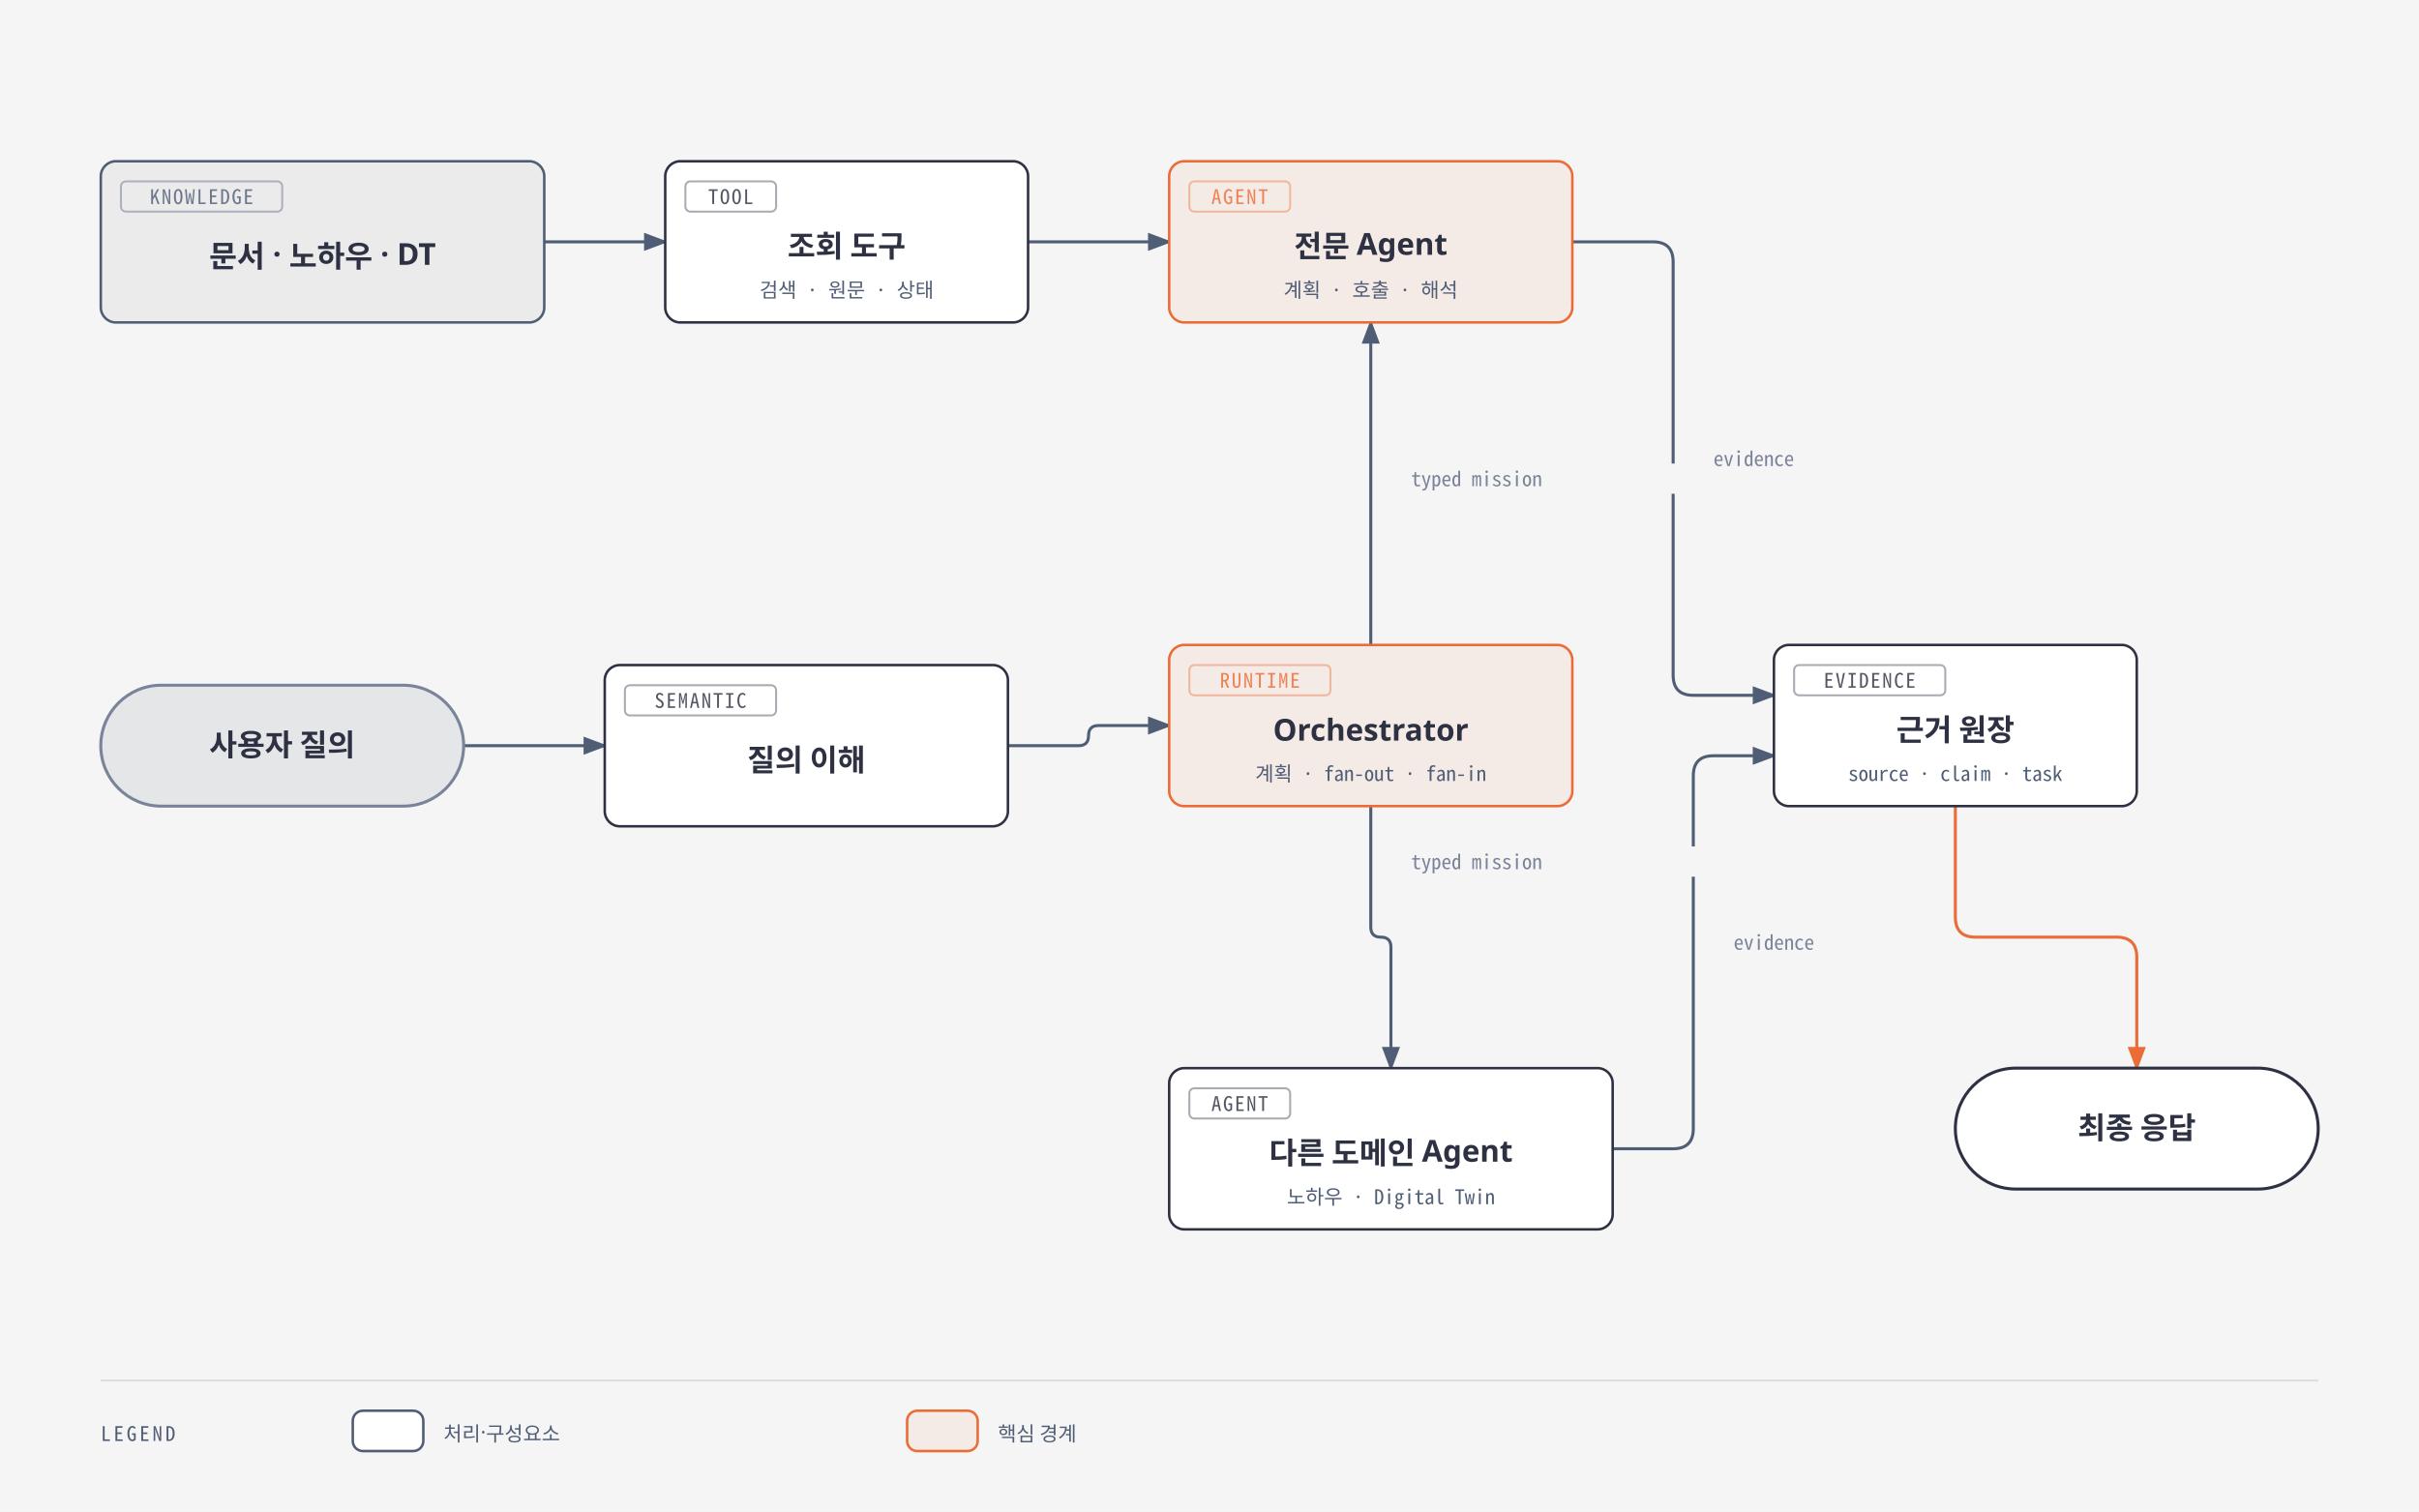
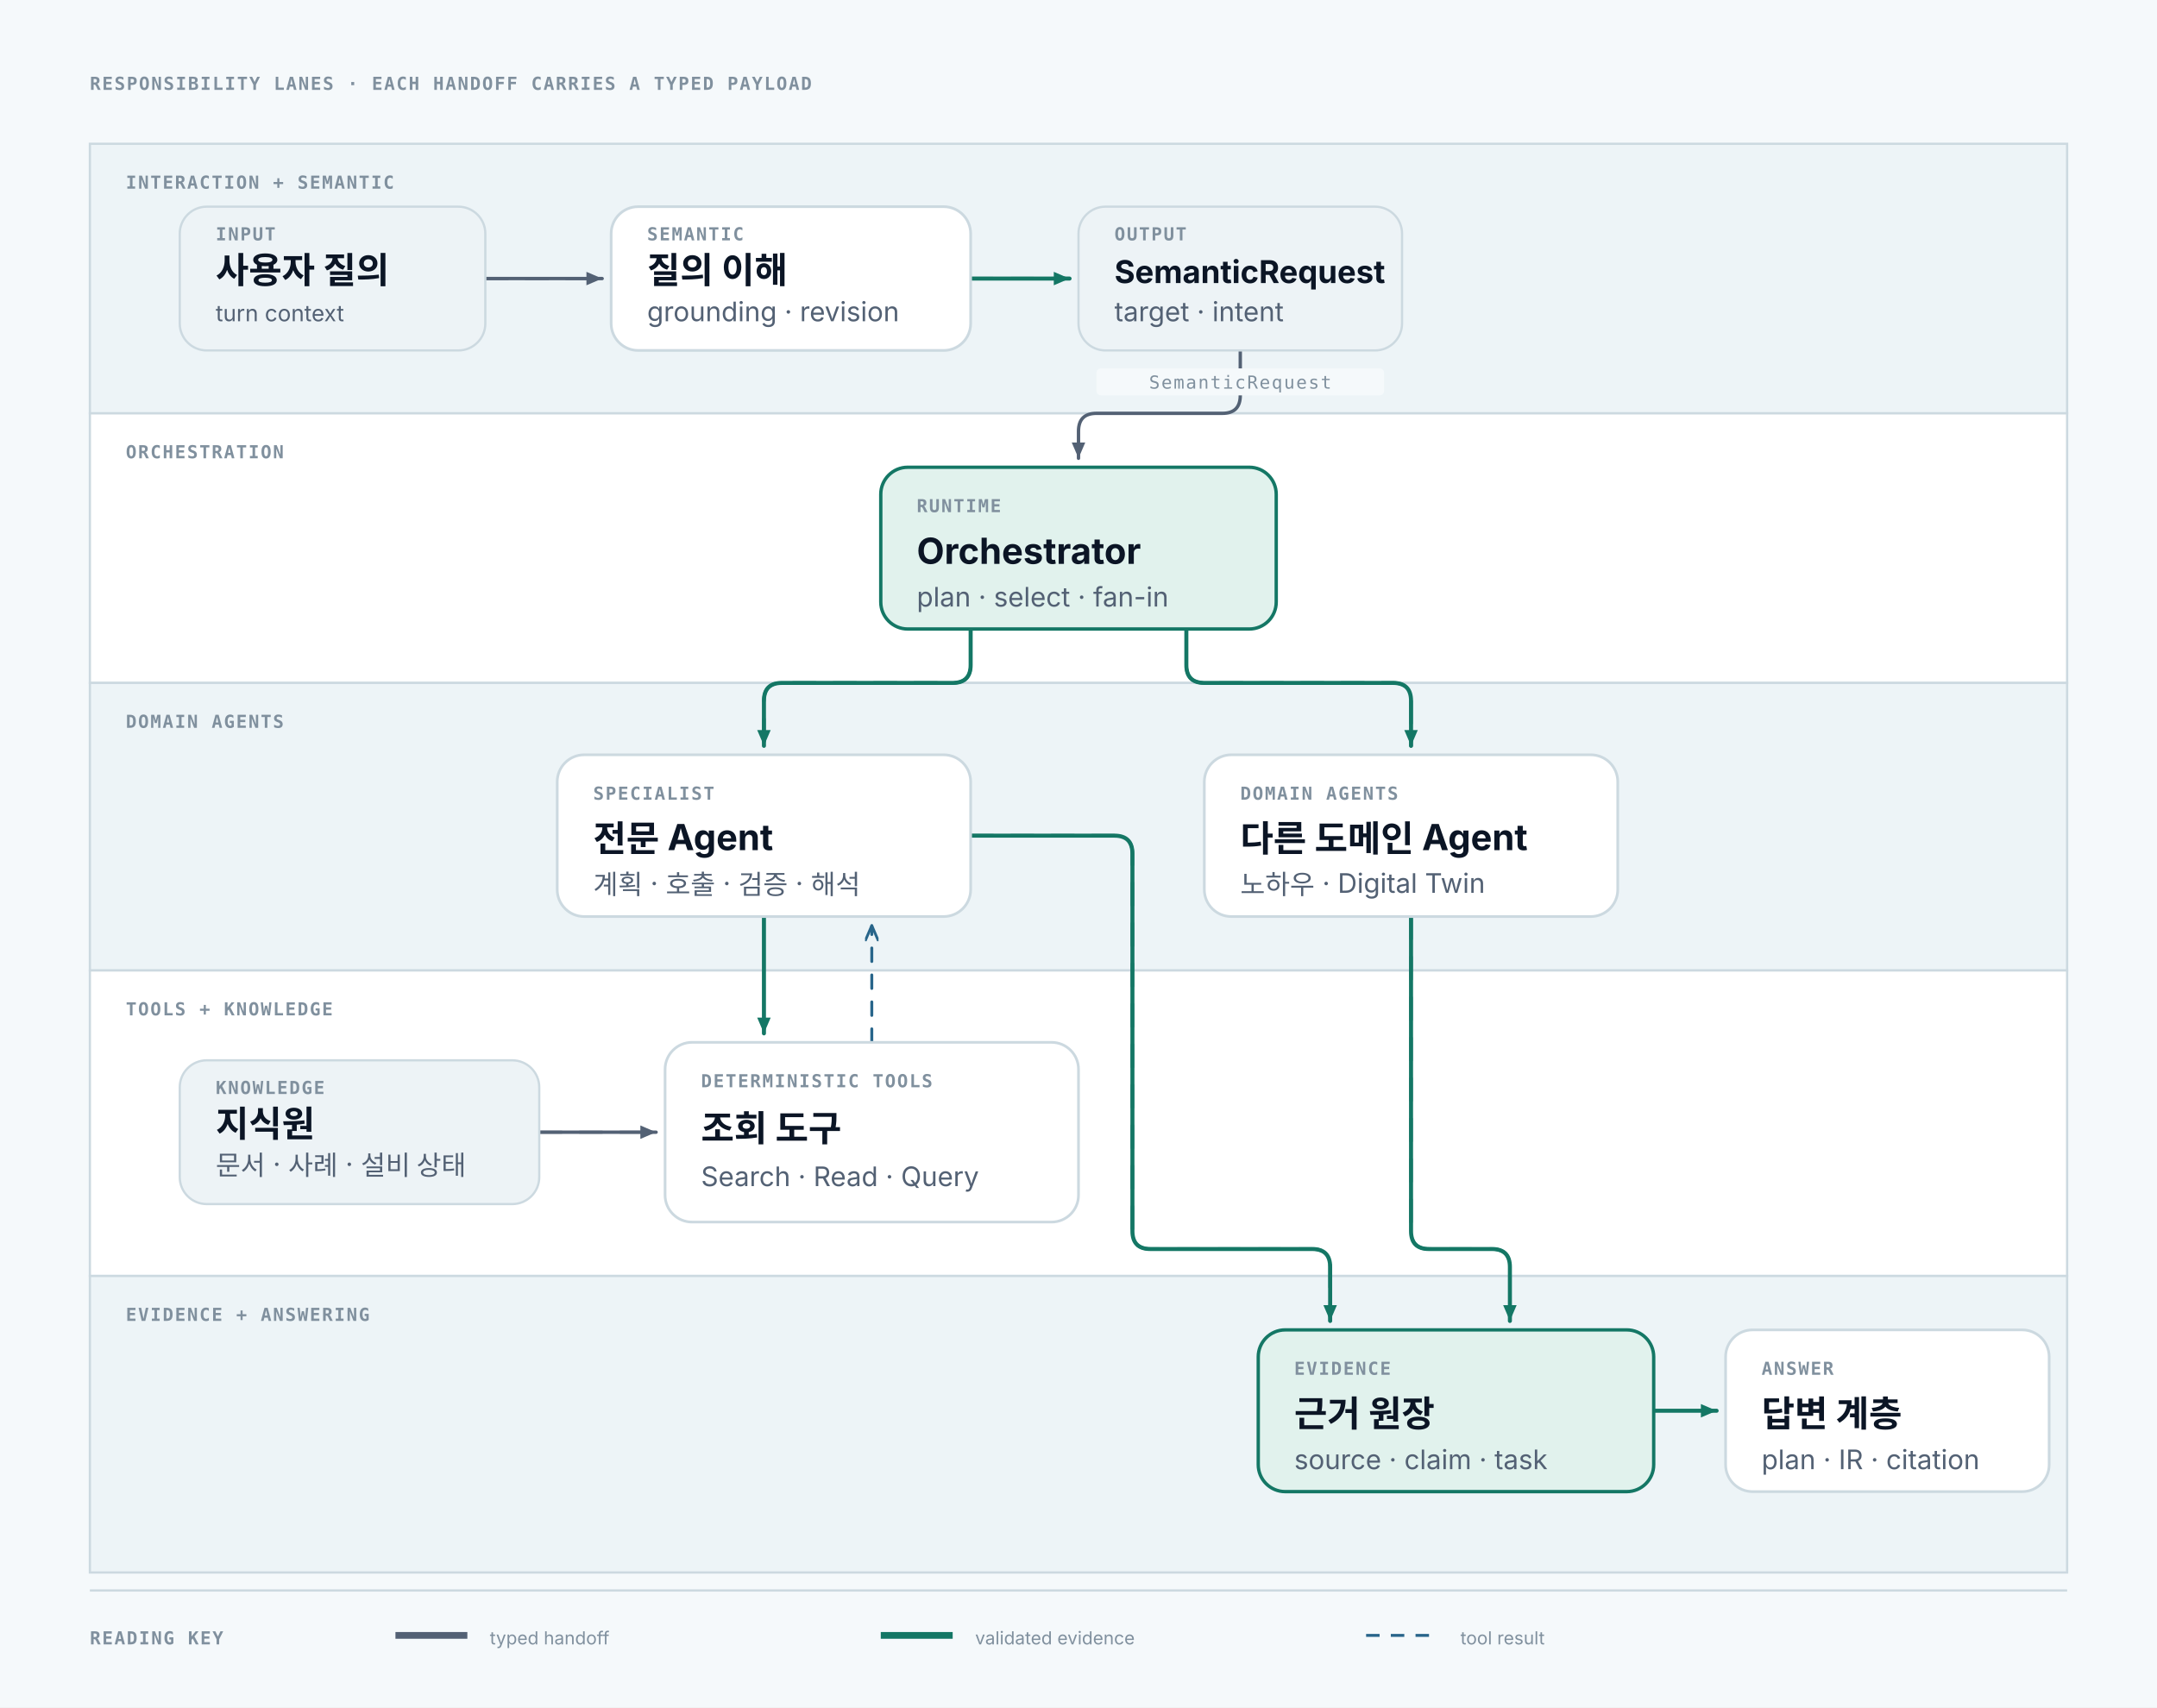
- <svg xmlns="http://www.w3.org/2000/svg" viewBox="0 0 960 600" role="img" aria-labelledby="steel-tool-agent-orchestrator-title steel-tool-agent-orchestrator-desc">
+ <svg xmlns="http://www.w3.org/2000/svg" viewBox="0 0 960 760" data-visual-kind="responsibility-swimlanes" data-diagram-grammar="swimlane" data-motion-profile="authority-handoff" data-critical-font-size="12" role="img" aria-labelledby="steel-tool-agent-orchestrator-title steel-tool-agent-orchestrator-desc">
  <defs>
-     <marker id="arrow" markerWidth="8" markerHeight="6" refX="7" refY="3" orient="auto">
-       <polygon points="0 0, 8 3, 0 6" fill="#4f5d75" />
+     <marker id="arrow" markerUnits="userSpaceOnUse" markerWidth="7" markerHeight="6" refX="7" refY="3" orient="auto">
+       <path d="M0 0 L7 3 L0 6 Z" fill="#536174" />
    </marker>
-     <marker id="arrow-accent" markerWidth="8" markerHeight="6" refX="7" refY="3" orient="auto">
-       <polygon points="0 0, 8 3, 0 6" fill="#eb6c36" />
+     <marker id="arrow-signal" markerUnits="userSpaceOnUse" markerWidth="7" markerHeight="6" refX="7" refY="3" orient="auto">
+       <path d="M0 0 L7 3 L0 6 Z" fill="#147765" />
    </marker>
-     <marker id="arrow-link" markerWidth="8" markerHeight="6" refX="7" refY="3" orient="auto">
-       <polygon points="0 0, 8 3, 0 6" fill="#2e5aa8" />
+     <marker id="arrow-open" markerUnits="userSpaceOnUse" markerWidth="7" markerHeight="6" refX="7" refY="3" orient="auto">
+       <path d="M0 0 L7 3 L0 6" fill="none" stroke="#28658a" stroke-width="1.2" />
    </marker>
-     <marker id="arrow-open" markerWidth="8" markerHeight="6" refX="7" refY="3" orient="auto">
-       <polyline points="0 0, 8 3, 0 6" fill="none" stroke="#4f5d75" stroke-width="1.2" />
-     </marker>
-     <style>1&amp;family=Geist:wght@400;500;600&amp;family=Geist+Mono:wght@400;500;600&amp;display=swap');</style>
+     <style>
+     text{font-family:-apple-system,BlinkMacSystemFont,'Apple SD Gothic Neo','Noto Sans KR',sans-serif;fill:#0b1525}
+     .mono{font-family:'SFMono-Regular','Roboto Mono',Consolas,monospace;letter-spacing:.08em}
+     .label{font-size:8px;font-weight:700;fill:#80909e}
+     .title{font-size:16px;font-weight:700}
+     .meta{font-size:12px;fill:#536174}
+     .micro{font-size:8px;fill:#80909e}
+     .on-dark{fill:#ffffff}.on-dark-soft{fill:#d4e4ea}
+     .node{fill:#ffffff;stroke:#ccd9e0;stroke-width:1.2}
+     .node-soft{fill:#edf3f6;stroke:#ccd9e0;stroke-width:1}
+     .node-signal{fill:#e1f2ed;stroke:#147765;stroke-width:1.5}
+     .flow{fill:none;stroke:#536174;stroke-width:1.5;stroke-linecap:round;stroke-linejoin:round;marker-end:url(#arrow)}
+     .flow-signal{fill:none;stroke:#147765;stroke-width:1.8;stroke-linecap:round;stroke-linejoin:round;marker-end:url(#arrow-signal)}
+     .flow-dashed{fill:none;stroke:#28658a;stroke-width:1.3;stroke-dasharray:6 6;stroke-linecap:round;marker-end:url(#arrow-open)}
+     .relationship{fill:none;stroke:#536174;stroke-width:1.4;stroke-linecap:round;stroke-linejoin:round}
+     .edge-motion{fill:none;stroke:#536174;stroke-width:1.3;stroke-linecap:round;stroke-linejoin:round;pointer-events:none;marker-end:none}
+     .edge-motion--signal{stroke:#147765;stroke-width:1.5}.edge-motion--dashed{stroke:#28658a}
+     .edge-label-mask{fill:#f5f9fb}
+     .flow-live{stroke-dasharray:10 8;animation:diagram-authority-handoff-flow 12s linear infinite}
+     .pulse{animation:diagram-authority-handoff-focus 12s ease-in-out infinite}
+     .phase{animation:diagram-authority-handoff-phase-a 12s ease-in-out infinite}
+     .phase-b{animation-name:diagram-authority-handoff-phase-b}.phase-c{animation-name:diagram-authority-handoff-phase-c}.phase-d{animation-name:diagram-authority-handoff-phase-d}
+     @keyframes diagram-authority-handoff-flow{0%{stroke-dashoffset:72;opacity:.58}8%,78%{opacity:1}90%,100%{stroke-dashoffset:-72;opacity:.82}}
+     @keyframes diagram-authority-handoff-focus{0%,8%{opacity:.74}18%,78%{opacity:1}90%,100%{opacity:.84}}
+     @keyframes diagram-authority-handoff-phase-a{0%,4%{opacity:.62}8%,26%{opacity:1}90%,100%{opacity:.82}}
+     @keyframes diagram-authority-handoff-phase-b{0%,26%{opacity:.62}30%,48%{opacity:1}90%,100%{opacity:.82}}
+     @keyframes diagram-authority-handoff-phase-c{0%,50%{opacity:.62}54%,72%{opacity:1}90%,100%{opacity:.82}}
+     @keyframes diagram-authority-handoff-phase-d{0%,72%{opacity:.62}76%,90%{opacity:1}90%,100%{opacity:.82}}
+     @media(prefers-reduced-motion:reduce){.flow-live,.pulse,.phase{animation:none!important}}
+   </style>
  </defs>
-   <rect width="100%" height="100%" fill="#f5f5f5" />
-   <path d="M 216,96 H 264" fill="none" stroke="#4f5d75" stroke-width="1.2" marker-end="url(#arrow)" />
-   <path d="M 408,96 H 464" fill="none" stroke="#4f5d75" stroke-width="1.2" marker-end="url(#arrow)" />
-   <path d="M 184,296 H 240" fill="none" stroke="#4f5d75" stroke-width="1.2" marker-end="url(#arrow)" />
-   <path d="M 400,296 H 428 Q 432,296 432,292 V 292 Q 432,288 436,288 H 464" fill="none" stroke="#4f5d75" stroke-width="1.2" marker-end="url(#arrow)" />
-   <path d="M 544,256 V 128" fill="none" stroke="#4f5d75" stroke-width="1.2" marker-end="url(#arrow)" />
-   <path d="M 544,320 V 368 Q 544,372 548,372 H 548 Q 552,372 552,376 V 424" fill="none" stroke="#4f5d75" stroke-width="1.2" marker-end="url(#arrow)" />
-   <path d="M 624,96 H 656 Q 664,96 664,104 V 268 Q 664,276 672,276 H 704" fill="none" stroke="#4f5d75" stroke-width="1.2" marker-end="url(#arrow)" />
-   <path d="M 640,456 H 664 Q 672,456 672,448 V 308 Q 672,300 680,300 H 704" fill="none" stroke="#4f5d75" stroke-width="1.2" marker-end="url(#arrow)" />
-   <path d="M 776,320 V 364 Q 776,372 784,372 H 840 Q 848,372 848,380 V 424" fill="none" stroke="#eb6c36" stroke-width="1.2" marker-end="url(#arrow-accent)" />
-   <rect x="556" y="184" width="124" height="12" rx="2" fill="#f5f5f5" />
-   <text x="560" y="193" fill="#7a8399" font-size="8" font-family="'Geist Mono','SFMono-Regular','Noto Sans Mono CJK KR',monospace">typed mission</text>
-   <rect x="556" y="336" width="124" height="12" rx="2" fill="#f5f5f5" />
-   <text x="560" y="345" fill="#7a8399" font-size="8" font-family="'Geist Mono','SFMono-Regular','Noto Sans Mono CJK KR',monospace">typed mission</text>
-   <rect x="676" y="176" width="84" height="12" rx="2" fill="#f5f5f5" />
-   <text x="680" y="185" fill="#7a8399" font-size="8" font-family="'Geist Mono','SFMono-Regular','Noto Sans Mono CJK KR',monospace">evidence</text>
-   <rect x="684" y="368" width="84" height="12" rx="2" fill="#f5f5f5" />
-   <text x="688" y="377" fill="#7a8399" font-size="8" font-family="'Geist Mono','SFMono-Regular','Noto Sans Mono CJK KR',monospace">evidence</text>
-   <g id="node-source">
-     <rect x="40" y="64" width="176" height="64" rx="6" fill="#f5f5f5" />
-     <rect x="40" y="64" width="176" height="64" rx="6" fill="rgba(45,49,66,0.05)" stroke="#4f5d75" stroke-width="1" />
-     <rect x="48" y="72" width="64" height="12" rx="2" fill="transparent" stroke="#4f5d75" stroke-opacity="0.40" stroke-width="0.8" />
-     <text x="80" y="81" fill="#4f5d75" fill-opacity="0.82" font-size="8" font-family="'Geist Mono','SFMono-Regular','Noto Sans Mono CJK KR',monospace" text-anchor="middle" letter-spacing="0.08em">KNOWLEDGE</text>
-     <text x="128" y="106" fill="#2d3142" font-size="12" font-weight="600" font-family="'Geist','Apple SD Gothic Neo','Noto Sans KR',system-ui,sans-serif" text-anchor="middle">
-       <tspan x="128" dy="0">문서 · 노하우 · DT</tspan>
-     </text>
+   <rect width="960" height="760" fill="#f5f9fb" />
+   <text class="label mono" x="40" y="40">RESPONSIBILITY LANES · EACH HANDOFF CARRIES A TYPED PAYLOAD</text>
+   <rect x="40" y="64" width="880" height="120" fill="#edf4f7" stroke="#ccd9e0" />
+   <text class="label mono" x="56" y="84">INTERACTION + SEMANTIC</text>
+   <rect x="40" y="184" width="880" height="120" fill="#ffffff" stroke="#ccd9e0" />
+   <text class="label mono" x="56" y="204">ORCHESTRATION</text>
+   <rect x="40" y="304" width="880" height="128" fill="#edf4f7" stroke="#ccd9e0" />
+   <text class="label mono" x="56" y="324">DOMAIN AGENTS</text>
+   <rect x="40" y="432" width="880" height="136" fill="#ffffff" stroke="#ccd9e0" />
+   <text class="label mono" x="56" y="452">TOOLS + KNOWLEDGE</text>
+   <rect x="40" y="568" width="880" height="132" fill="#edf4f7" stroke="#ccd9e0" />
+   <text class="label mono" x="56" y="588">EVIDENCE + ANSWERING</text>
+   <g class="" data-edge-from="user-query" data-edge-to="query-understanding" data-edge-role="request" data-edge-payload="user query" data-edge-start="216 124" data-edge-end="268 124" data-edge-from-port="216 124" data-edge-to-port="272 124" data-story-edge="user-query query-understanding">
+     <path class="flow" data-edge-from="user-query" data-edge-to="query-understanding" data-edge-role="request" data-edge-payload="user query" data-edge-start="216 124" data-edge-end="268 124" data-edge-from-port="216 124" data-edge-to-port="272 124" data-story-edge="user-query query-understanding" d="M216 124H268" />
+     <path class="edge-motion  flow-live" d="M216 124H268" />
  </g>
-   <g id="node-tool">
-     <rect x="264" y="64" width="144" height="64" rx="6" fill="#f5f5f5" />
-     <rect x="264" y="64" width="144" height="64" rx="6" fill="#ffffff" stroke="#2d3142" stroke-width="1" />
-     <rect x="272" y="72" width="36" height="12" rx="2" fill="transparent" stroke="#2d3142" stroke-opacity="0.40" stroke-width="0.8" />
-     <text x="290" y="81" fill="#2d3142" fill-opacity="0.82" font-size="8" font-family="'Geist Mono','SFMono-Regular','Noto Sans Mono CJK KR',monospace" text-anchor="middle" letter-spacing="0.08em">TOOL</text>
-     <text x="336" y="102" fill="#2d3142" font-size="12" font-weight="600" font-family="'Geist','Apple SD Gothic Neo','Noto Sans KR',system-ui,sans-serif" text-anchor="middle">
-       <tspan x="336" dy="0">조회 도구</tspan>
-     </text>
-     <text x="336" y="118" fill="#4f5d75" font-size="8" font-weight="400" font-family="'Geist Mono','SFMono-Regular','Noto Sans Mono CJK KR',monospace" text-anchor="middle">
-       <tspan x="336" dy="0">검색 · 원문 · 상태</tspan>
-     </text>
+   <g class="" data-edge-from="query-understanding" data-edge-to="semantic-request" data-edge-role="produces" data-edge-payload="SemanticRequest" data-edge-start="432 124" data-edge-end="476 124" data-edge-from-port="432 124" data-edge-to-port="480 124" data-story-edge="query-understanding semantic-request">
+     <path class="flow-signal" data-edge-from="query-understanding" data-edge-to="semantic-request" data-edge-role="produces" data-edge-payload="SemanticRequest" data-edge-start="432 124" data-edge-end="476 124" data-edge-from-port="432 124" data-edge-to-port="480 124" data-story-edge="query-understanding semantic-request" d="M432 124H476" />
+     <path class="edge-motion edge-motion--signal flow-live" d="M432 124H476" />
  </g>
-   <g id="node-agent">
-     <rect x="464" y="64" width="160" height="64" rx="6" fill="#f5f5f5" />
-     <rect x="464" y="64" width="160" height="64" rx="6" fill="rgba(235,108,54,0.08)" stroke="#eb6c36" stroke-width="1" />
-     <rect x="472" y="72" width="40" height="12" rx="2" fill="transparent" stroke="#eb6c36" stroke-opacity="0.40" stroke-width="0.8" />
-     <text x="492" y="81" fill="#eb6c36" fill-opacity="0.82" font-size="8" font-family="'Geist Mono','SFMono-Regular','Noto Sans Mono CJK KR',monospace" text-anchor="middle" letter-spacing="0.08em">AGENT</text>
-     <text x="544" y="102" fill="#2d3142" font-size="12" font-weight="600" font-family="'Geist','Apple SD Gothic Neo','Noto Sans KR',system-ui,sans-serif" text-anchor="middle">
-       <tspan x="544" dy="0">전문 Agent</tspan>
-     </text>
-     <text x="544" y="118" fill="#4f5d75" font-size="8" font-weight="400" font-family="'Geist Mono','SFMono-Regular','Noto Sans Mono CJK KR',monospace" text-anchor="middle">
-       <tspan x="544" dy="0">계획 · 호출 · 해석</tspan>
-     </text>
+   <g class="" data-edge-from="semantic-request" data-edge-to="orchestrator-responsibility" data-edge-role="semantic-handoff" data-edge-payload="SemanticRequest" data-edge-start="552 156" data-edge-end="480 204" data-edge-from-port="552 156" data-edge-to-port="480 208" data-story-edge="semantic-request orchestrator-responsibility">
+     <path class="flow" data-edge-from="semantic-request" data-edge-to="orchestrator-responsibility" data-edge-role="semantic-handoff" data-edge-payload="SemanticRequest" data-edge-start="552 156" data-edge-end="480 204" data-edge-from-port="552 156" data-edge-to-port="480 208" data-story-edge="semantic-request orchestrator-responsibility" d="M552 156V176Q552 184 544 184H488Q480 184 480 192V204" />
+     <g data-edge-label="SemanticRequest">
+       <rect class="edge-label-mask" x="488" y="164" width="128" height="12" rx="2" />
+       <text class="micro mono" x="552" y="173" text-anchor="middle">SemanticRequest</text>
+     </g>
  </g>
-   <g id="node-query">
-     <rect x="40" y="272" width="144" height="48" rx="24" fill="rgba(79,93,117,0.10)" stroke="#7a8399" stroke-width="1.2" />
-     <text x="112" y="300" fill="#2d3142" font-size="12" font-weight="600" font-family="'Geist','Apple SD Gothic Neo','Noto Sans KR',system-ui,sans-serif" text-anchor="middle">
-       <tspan x="112" dy="0">사용자 질의</tspan>
-     </text>
+   <g class="phase" data-edge-from="orchestrator-responsibility" data-edge-to="agent-responsibility" data-edge-role="typed-mission" data-edge-payload="specialist mission" data-edge-start="432 280" data-edge-end="340 332" data-edge-from-port="432 280" data-edge-to-port="340 336" data-story-edge="orchestrator-responsibility agent-responsibility">
+     <path class="flow-signal" data-edge-from="orchestrator-responsibility" data-edge-to="agent-responsibility" data-edge-role="typed-mission" data-edge-payload="specialist mission" data-edge-start="432 280" data-edge-end="340 332" data-edge-from-port="432 280" data-edge-to-port="340 336" data-story-edge="orchestrator-responsibility agent-responsibility" d="M432 280V296Q432 304 424 304H348Q340 304 340 312V332" />
+     <path class="edge-motion edge-motion--signal flow-live" d="M432 280V296Q432 304 424 304H348Q340 304 340 312V332" />
  </g>
-   <g id="node-understand">
-     <rect x="240" y="264" width="160" height="64" rx="6" fill="#f5f5f5" />
-     <rect x="240" y="264" width="160" height="64" rx="6" fill="#ffffff" stroke="#2d3142" stroke-width="1" />
-     <rect x="248" y="272" width="60" height="12" rx="2" fill="transparent" stroke="#2d3142" stroke-opacity="0.40" stroke-width="0.8" />
-     <text x="278" y="281" fill="#2d3142" fill-opacity="0.82" font-size="8" font-family="'Geist Mono','SFMono-Regular','Noto Sans Mono CJK KR',monospace" text-anchor="middle" letter-spacing="0.08em">SEMANTIC</text>
-     <text x="320" y="306" fill="#2d3142" font-size="12" font-weight="600" font-family="'Geist','Apple SD Gothic Neo','Noto Sans KR',system-ui,sans-serif" text-anchor="middle">
-       <tspan x="320" dy="0">질의 이해</tspan>
-     </text>
+   <g class="phase-b" data-edge-from="orchestrator-responsibility" data-edge-to="multi-agent-scope" data-edge-role="typed-mission" data-edge-payload="domain missions" data-edge-start="528 280" data-edge-end="628 332" data-edge-from-port="528 280" data-edge-to-port="628 336" data-story-edge="orchestrator-responsibility multi-agent-scope">
+     <path class="flow-signal" data-edge-from="orchestrator-responsibility" data-edge-to="multi-agent-scope" data-edge-role="typed-mission" data-edge-payload="domain missions" data-edge-start="528 280" data-edge-end="628 332" data-edge-from-port="528 280" data-edge-to-port="628 336" data-story-edge="orchestrator-responsibility multi-agent-scope" d="M528 280V296Q528 304 536 304H620Q628 304 628 312V332" />
+     <path class="edge-motion edge-motion--signal flow-live" d="M528 280V296Q528 304 536 304H620Q628 304 628 312V332" />
  </g>
-   <g id="node-orch">
-     <rect x="464" y="256" width="160" height="64" rx="6" fill="#f5f5f5" />
-     <rect x="464" y="256" width="160" height="64" rx="6" fill="rgba(235,108,54,0.08)" stroke="#eb6c36" stroke-width="1" />
-     <rect x="472" y="264" width="56" height="12" rx="2" fill="transparent" stroke="#eb6c36" stroke-opacity="0.40" stroke-width="0.8" />
-     <text x="500" y="273" fill="#eb6c36" fill-opacity="0.82" font-size="8" font-family="'Geist Mono','SFMono-Regular','Noto Sans Mono CJK KR',monospace" text-anchor="middle" letter-spacing="0.08em">RUNTIME</text>
-     <text x="544" y="294" fill="#2d3142" font-size="12" font-weight="600" font-family="'Geist','Apple SD Gothic Neo','Noto Sans KR',system-ui,sans-serif" text-anchor="middle">
-       <tspan x="544" dy="0">Orchestrator</tspan>
-     </text>
-     <text x="544" y="310" fill="#4f5d75" font-size="8" font-weight="400" font-family="'Geist Mono','SFMono-Regular','Noto Sans Mono CJK KR',monospace" text-anchor="middle">
-       <tspan x="544" dy="0">계획 · fan-out · fan-in</tspan>
-     </text>
+   <g class="phase-c" data-edge-from="knowledge-sources" data-edge-to="tool-envelope" data-edge-role="source-read" data-edge-payload="document · case · state" data-edge-start="240 504" data-edge-end="292 504" data-edge-from-port="240 504" data-edge-to-port="296 504" data-story-edge="knowledge-sources tool-envelope">
+     <path class="flow" data-edge-from="knowledge-sources" data-edge-to="tool-envelope" data-edge-role="source-read" data-edge-payload="document · case · state" data-edge-start="240 504" data-edge-end="292 504" data-edge-from-port="240 504" data-edge-to-port="296 504" data-story-edge="knowledge-sources tool-envelope" d="M240 504H292" />
+     <path class="edge-motion  flow-live" d="M240 504H292" />
  </g>
-   <g id="node-others">
-     <rect x="464" y="424" width="176" height="64" rx="6" fill="#f5f5f5" />
-     <rect x="464" y="424" width="176" height="64" rx="6" fill="#ffffff" stroke="#2d3142" stroke-width="1" />
-     <rect x="472" y="432" width="40" height="12" rx="2" fill="transparent" stroke="#2d3142" stroke-opacity="0.40" stroke-width="0.8" />
-     <text x="492" y="441" fill="#2d3142" fill-opacity="0.82" font-size="8" font-family="'Geist Mono','SFMono-Regular','Noto Sans Mono CJK KR',monospace" text-anchor="middle" letter-spacing="0.08em">AGENT</text>
-     <text x="552" y="462" fill="#2d3142" font-size="12" font-weight="600" font-family="'Geist','Apple SD Gothic Neo','Noto Sans KR',system-ui,sans-serif" text-anchor="middle">
-       <tspan x="552" dy="0">다른 도메인 Agent</tspan>
-     </text>
-     <text x="552" y="478" fill="#4f5d75" font-size="8" font-weight="400" font-family="'Geist Mono','SFMono-Regular','Noto Sans Mono CJK KR',monospace" text-anchor="middle">
-       <tspan x="552" dy="0">노하우 · Digital Twin</tspan>
-     </text>
+   <g class="phase-c" data-edge-from="agent-responsibility" data-edge-to="tool-envelope" data-edge-role="tool-call" data-edge-payload="bounded query" data-edge-start="340 408" data-edge-end="340 460" data-edge-from-port="340 408" data-edge-to-port="340 464" data-story-edge="agent-responsibility tool-envelope">
+     <path class="flow-signal" data-edge-from="agent-responsibility" data-edge-to="tool-envelope" data-edge-role="tool-call" data-edge-payload="bounded query" data-edge-start="340 408" data-edge-end="340 460" data-edge-from-port="340 408" data-edge-to-port="340 464" data-story-edge="agent-responsibility tool-envelope" d="M340 408V460" />
  </g>
-   <g id="node-ledger">
-     <rect x="704" y="256" width="144" height="64" rx="6" fill="#f5f5f5" />
-     <rect x="704" y="256" width="144" height="64" rx="6" fill="#ffffff" stroke="#2d3142" stroke-width="1" />
-     <rect x="712" y="264" width="60" height="12" rx="2" fill="transparent" stroke="#2d3142" stroke-opacity="0.40" stroke-width="0.8" />
-     <text x="742" y="273" fill="#2d3142" fill-opacity="0.82" font-size="8" font-family="'Geist Mono','SFMono-Regular','Noto Sans Mono CJK KR',monospace" text-anchor="middle" letter-spacing="0.08em">EVIDENCE</text>
-     <text x="776" y="294" fill="#2d3142" font-size="12" font-weight="600" font-family="'Geist','Apple SD Gothic Neo','Noto Sans KR',system-ui,sans-serif" text-anchor="middle">
-       <tspan x="776" dy="0">근거 원장</tspan>
-     </text>
-     <text x="776" y="310" fill="#4f5d75" font-size="8" font-weight="400" font-family="'Geist Mono','SFMono-Regular','Noto Sans Mono CJK KR',monospace" text-anchor="middle">
-       <tspan x="776" dy="0">source · claim · task</tspan>
-     </text>
+   <g class="phase-c" data-edge-from="tool-envelope" data-edge-to="agent-responsibility" data-edge-role="tool-result" data-edge-payload="source-bound result" data-edge-start="388 464" data-edge-end="388 412" data-edge-from-port="388 464" data-edge-to-port="388 408" data-story-edge="tool-envelope agent-responsibility">
+     <path class="flow-dashed" data-edge-from="tool-envelope" data-edge-to="agent-responsibility" data-edge-role="tool-result" data-edge-payload="source-bound result" data-edge-start="388 464" data-edge-end="388 412" data-edge-from-port="388 464" data-edge-to-port="388 408" data-story-edge="tool-envelope agent-responsibility" d="M388 464V412" />
  </g>
-   <g id="node-answer">
-     <rect x="776" y="424" width="144" height="48" rx="24" fill="#ffffff" stroke="#2d3142" stroke-width="1.2" />
-     <text x="848" y="452" fill="#2d3142" font-size="12" font-weight="600" font-family="'Geist','Apple SD Gothic Neo','Noto Sans KR',system-ui,sans-serif" text-anchor="middle">
-       <tspan x="848" dy="0">최종 응답</tspan>
-     </text>
+   <g class="phase-d" data-edge-from="agent-responsibility" data-edge-to="ledger-boundary" data-edge-role="evidence-proposal" data-edge-payload="specialist receipt" data-edge-start="432 372" data-edge-end="592 588" data-edge-from-port="432 372" data-edge-to-port="592 592" data-story-edge="agent-responsibility ledger-boundary">
+     <path class="flow-signal" data-edge-from="agent-responsibility" data-edge-to="ledger-boundary" data-edge-role="evidence-proposal" data-edge-payload="specialist receipt" data-edge-start="432 372" data-edge-end="592 588" data-edge-from-port="432 372" data-edge-to-port="592 592" data-story-edge="agent-responsibility ledger-boundary" d="M432 372H496Q504 372 504 380V548Q504 556 512 556H584Q592 556 592 564V588" />
+     <path class="edge-motion edge-motion--signal flow-live" d="M432 372H496Q504 372 504 380V548Q504 556 512 556H584Q592 556 592 564V588" />
  </g>
-   <line x1="40" y1="548" x2="920" y2="548" stroke="rgba(45,49,66,0.12)" stroke-width="0.8" />
-   <text x="40" y="572" fill="#4f5d75" font-size="8" font-family="'Geist Mono','SFMono-Regular','Noto Sans Mono CJK KR',monospace" letter-spacing="0.14em">LEGEND</text>
-   <rect x="140" y="560" width="28" height="16" rx="4" fill="#ffffff" stroke="#4f5d75" stroke-width="1" />
-   <text x="176" y="572" fill="#4f5d75" font-size="8" font-family="'Geist','Apple SD Gothic Neo','Noto Sans KR',system-ui,sans-serif">처리·구성요소</text>
-   <rect x="360" y="560" width="28" height="16" rx="4" fill="rgba(235,108,54,0.08)" stroke="#eb6c36" stroke-width="1" />
-   <text x="396" y="572" fill="#4f5d75" font-size="8" font-family="'Geist','Apple SD Gothic Neo','Noto Sans KR',system-ui,sans-serif">핵심 경계</text>
+   <g class="phase-d" data-edge-from="multi-agent-scope" data-edge-to="ledger-boundary" data-edge-role="evidence-proposal" data-edge-payload="domain receipts" data-edge-start="628 408" data-edge-end="672 588" data-edge-from-port="628 408" data-edge-to-port="672 592" data-story-edge="multi-agent-scope ledger-boundary">
+     <path class="flow-signal" data-edge-from="multi-agent-scope" data-edge-to="ledger-boundary" data-edge-role="evidence-proposal" data-edge-payload="domain receipts" data-edge-start="628 408" data-edge-end="672 588" data-edge-from-port="628 408" data-edge-to-port="672 592" data-story-edge="multi-agent-scope ledger-boundary" d="M628 408V548Q628 556 636 556H664Q672 556 672 564V588" />
+     <path class="edge-motion edge-motion--signal flow-live" d="M628 408V548Q628 556 636 556H664Q672 556 672 564V588" />
+   </g>
+   <g class="" data-edge-from="ledger-boundary" data-edge-to="answer-layer" data-edge-role="accepted-evidence" data-edge-payload="claim · source · task" data-edge-start="736 628" data-edge-end="764 628" data-edge-from-port="736 628" data-edge-to-port="768 628" data-story-edge="ledger-boundary answer-layer">
+     <path class="flow-signal" data-edge-from="ledger-boundary" data-edge-to="answer-layer" data-edge-role="accepted-evidence" data-edge-payload="claim · source · task" data-edge-start="736 628" data-edge-end="764 628" data-edge-from-port="736 628" data-edge-to-port="768 628" data-story-edge="ledger-boundary answer-layer" d="M736 628H764" />
+   </g>
+   <g data-concept="user-query" data-story-node="user-query" data-semantic-role="actor" data-semantic-label="사용자 질의" data-semantic-outputs="">
+     <g data-fit-region="80 92 136 64" data-layout-node="responsibility-query 80 92 136 64">
+       <rect class="node-soft" x="80" y="92" width="136" height="64" rx="12" />
+       <text class="label mono" x="96" y="107">INPUT</text>
+       <text class="title" x="96" y="126">사용자 질의</text>
+       <text class="meta" font-size="10" style="font-size:10px" x="96" y="143">turn context</text>
+     </g>
+   </g>
+   <g data-concept="query-understanding" data-story-node="query-understanding" data-semantic-role="component" data-semantic-label="질의 이해" data-semantic-outputs="SemanticRequest">
+     <g data-fit-region="272 92 160 64" data-layout-node="responsibility-understanding 272 92 160 64">
+       <rect class="node" x="272" y="92" width="160" height="64" rx="12" />
+       <text class="label mono" x="288" y="107">SEMANTIC</text>
+       <text class="title" x="288" y="126">질의 이해</text>
+       <text class="meta" x="288" y="143">grounding · revision</text>
+     </g>
+   </g>
+   <g data-concept="semantic-request" data-story-node="semantic-request" data-semantic-role="artifact" data-semantic-label="SemanticRequest" data-semantic-outputs="">
+     <g data-fit-region="480 92 144 64" data-layout-node="semantic-request 480 92 144 64">
+       <rect class="node-soft" x="480" y="92" width="144" height="64" rx="12" />
+       <text class="label mono" x="496" y="107">OUTPUT</text>
+       <text class="title" font-size="14" style="font-size:14px" x="496" y="126">SemanticRequest</text>
+       <text class="meta" x="496" y="143">target · intent</text>
+     </g>
+   </g>
+   <g data-concept="orchestrator-responsibility" data-story-node="orchestrator-responsibility" data-semantic-role="component" data-semantic-label="Orchestrator" data-semantic-outputs="typed mission">
+     <g data-fit-region="392 208 176 72" data-layout-node="orchestrator 392 208 176 72">
+       <rect class="node-signal" x="392" y="208" width="176" height="72" rx="12" />
+       <text class="label mono" x="408" y="228">RUNTIME</text>
+       <text class="title" x="408" y="251">Orchestrator</text>
+       <text class="meta" x="408" y="270">plan · select · fan-in</text>
+     </g>
+   </g>
+   <g data-concept="agent-responsibility" data-story-node="agent-responsibility" data-semantic-role="component" data-semantic-label="전문 Agent" data-semantic-outputs="evidence proposal">
+     <g data-fit-region="248 336 184 72" data-layout-node="specialist-agent 248 336 184 72">
+       <rect class="node" x="248" y="336" width="184" height="72" rx="12" />
+       <text class="label mono" x="264" y="356">SPECIALIST</text>
+       <text class="title" x="264" y="379">전문 Agent</text>
+       <text class="meta" x="264" y="398">계획 · 호출 · 검증 · 해석</text>
+     </g>
+   </g>
+   <g data-concept="multi-agent-scope" data-story-node="multi-agent-scope" data-semantic-role="boundary" data-semantic-label="다른 도메인 Agent" data-semantic-outputs="evidence proposal">
+     <g data-fit-region="536 336 184 72" data-layout-node="domain-agents 536 336 184 72">
+       <rect class="node" x="536" y="336" width="184" height="72" rx="12" />
+       <text class="label mono" x="552" y="356">DOMAIN AGENTS</text>
+       <text class="title" x="552" y="379">다른 도메인 Agent</text>
+       <text class="meta" x="552" y="398">노하우 · Digital Twin</text>
+     </g>
+   </g>
+   <g data-concept="knowledge-sources" data-story-node="knowledge-sources" data-semantic-role="store" data-semantic-label="지식원" data-semantic-outputs="">
+     <g data-fit-region="80 472 160 64" data-layout-node="knowledge-sources 80 472 160 64">
+       <rect class="node-soft" x="80" y="472" width="160" height="64" rx="12" />
+       <text class="label mono" x="96" y="487">KNOWLEDGE</text>
+       <text class="title" x="96" y="506">지식원</text>
+       <text class="meta" x="96" y="523">문서 · 사례 · 설비 상태</text>
+     </g>
+   </g>
+   <g data-concept="tool-envelope" data-story-node="tool-envelope" data-semantic-role="component" data-semantic-label="조회 도구" data-semantic-outputs="source-bound result">
+     <g data-layout-node="tool-envelope 296 464 184 80">
+       <rect class="node" x="296" y="464" width="184" height="80" rx="12" />
+       <text class="label mono" x="312" y="484">DETERMINISTIC TOOLS</text>
+       <text class="title" x="312" y="508">조회 도구</text>
+       <text class="meta" x="312" y="528">Search · Read · Query</text>
+     </g>
+   </g>
+   <g data-concept="ledger-boundary" data-story-node="ledger-boundary" data-semantic-role="store" data-semantic-label="근거 원장" data-semantic-outputs="accepted evidence">
+     <g data-fit-region="560 592 176 72" data-layout-node="responsibility-ledger 560 592 176 72">
+       <rect class="node-signal" x="560" y="592" width="176" height="72" rx="12" />
+       <text class="label mono" x="576" y="612">EVIDENCE</text>
+       <text class="title" x="576" y="635">근거 원장</text>
+       <text class="meta" x="576" y="654">source · claim · task</text>
+     </g>
+   </g>
+   <g data-concept="answer-layer" data-story-node="answer-layer" data-semantic-role="component" data-semantic-label="답변 계층" data-semantic-outputs="">
+     <g data-fit-region="768 592 144 72" data-layout-node="responsibility-answer 768 592 144 72">
+       <rect class="node" x="768" y="592" width="144" height="72" rx="12" />
+       <text class="label mono" x="784" y="612">ANSWER</text>
+       <text class="title" x="784" y="635">답변 계층</text>
+       <text class="meta" x="784" y="654">plan · IR · citation</text>
+     </g>
+   </g>
+   <line x1="40" y1="708" x2="920" y2="708" stroke="#ccd9e0" />
+   <text class="label mono" x="40" y="732">READING KEY</text>
+   <line x1="176" y1="728" x2="208" y2="728" stroke="#536174" stroke-width="3" />
+   <text class="micro" x="218" y="732">typed handoff</text>
+   <line x1="392" y1="728" x2="424" y2="728" stroke="#147765" stroke-width="3" />
+   <text class="micro" x="434" y="732">validated evidence</text>
+   <line x1="608" y1="728" x2="640" y2="728" stroke="#28658a" stroke-width="1.3" stroke-dasharray="6 5" />
+   <text class="micro" x="650" y="732">tool result</text>
</svg>
